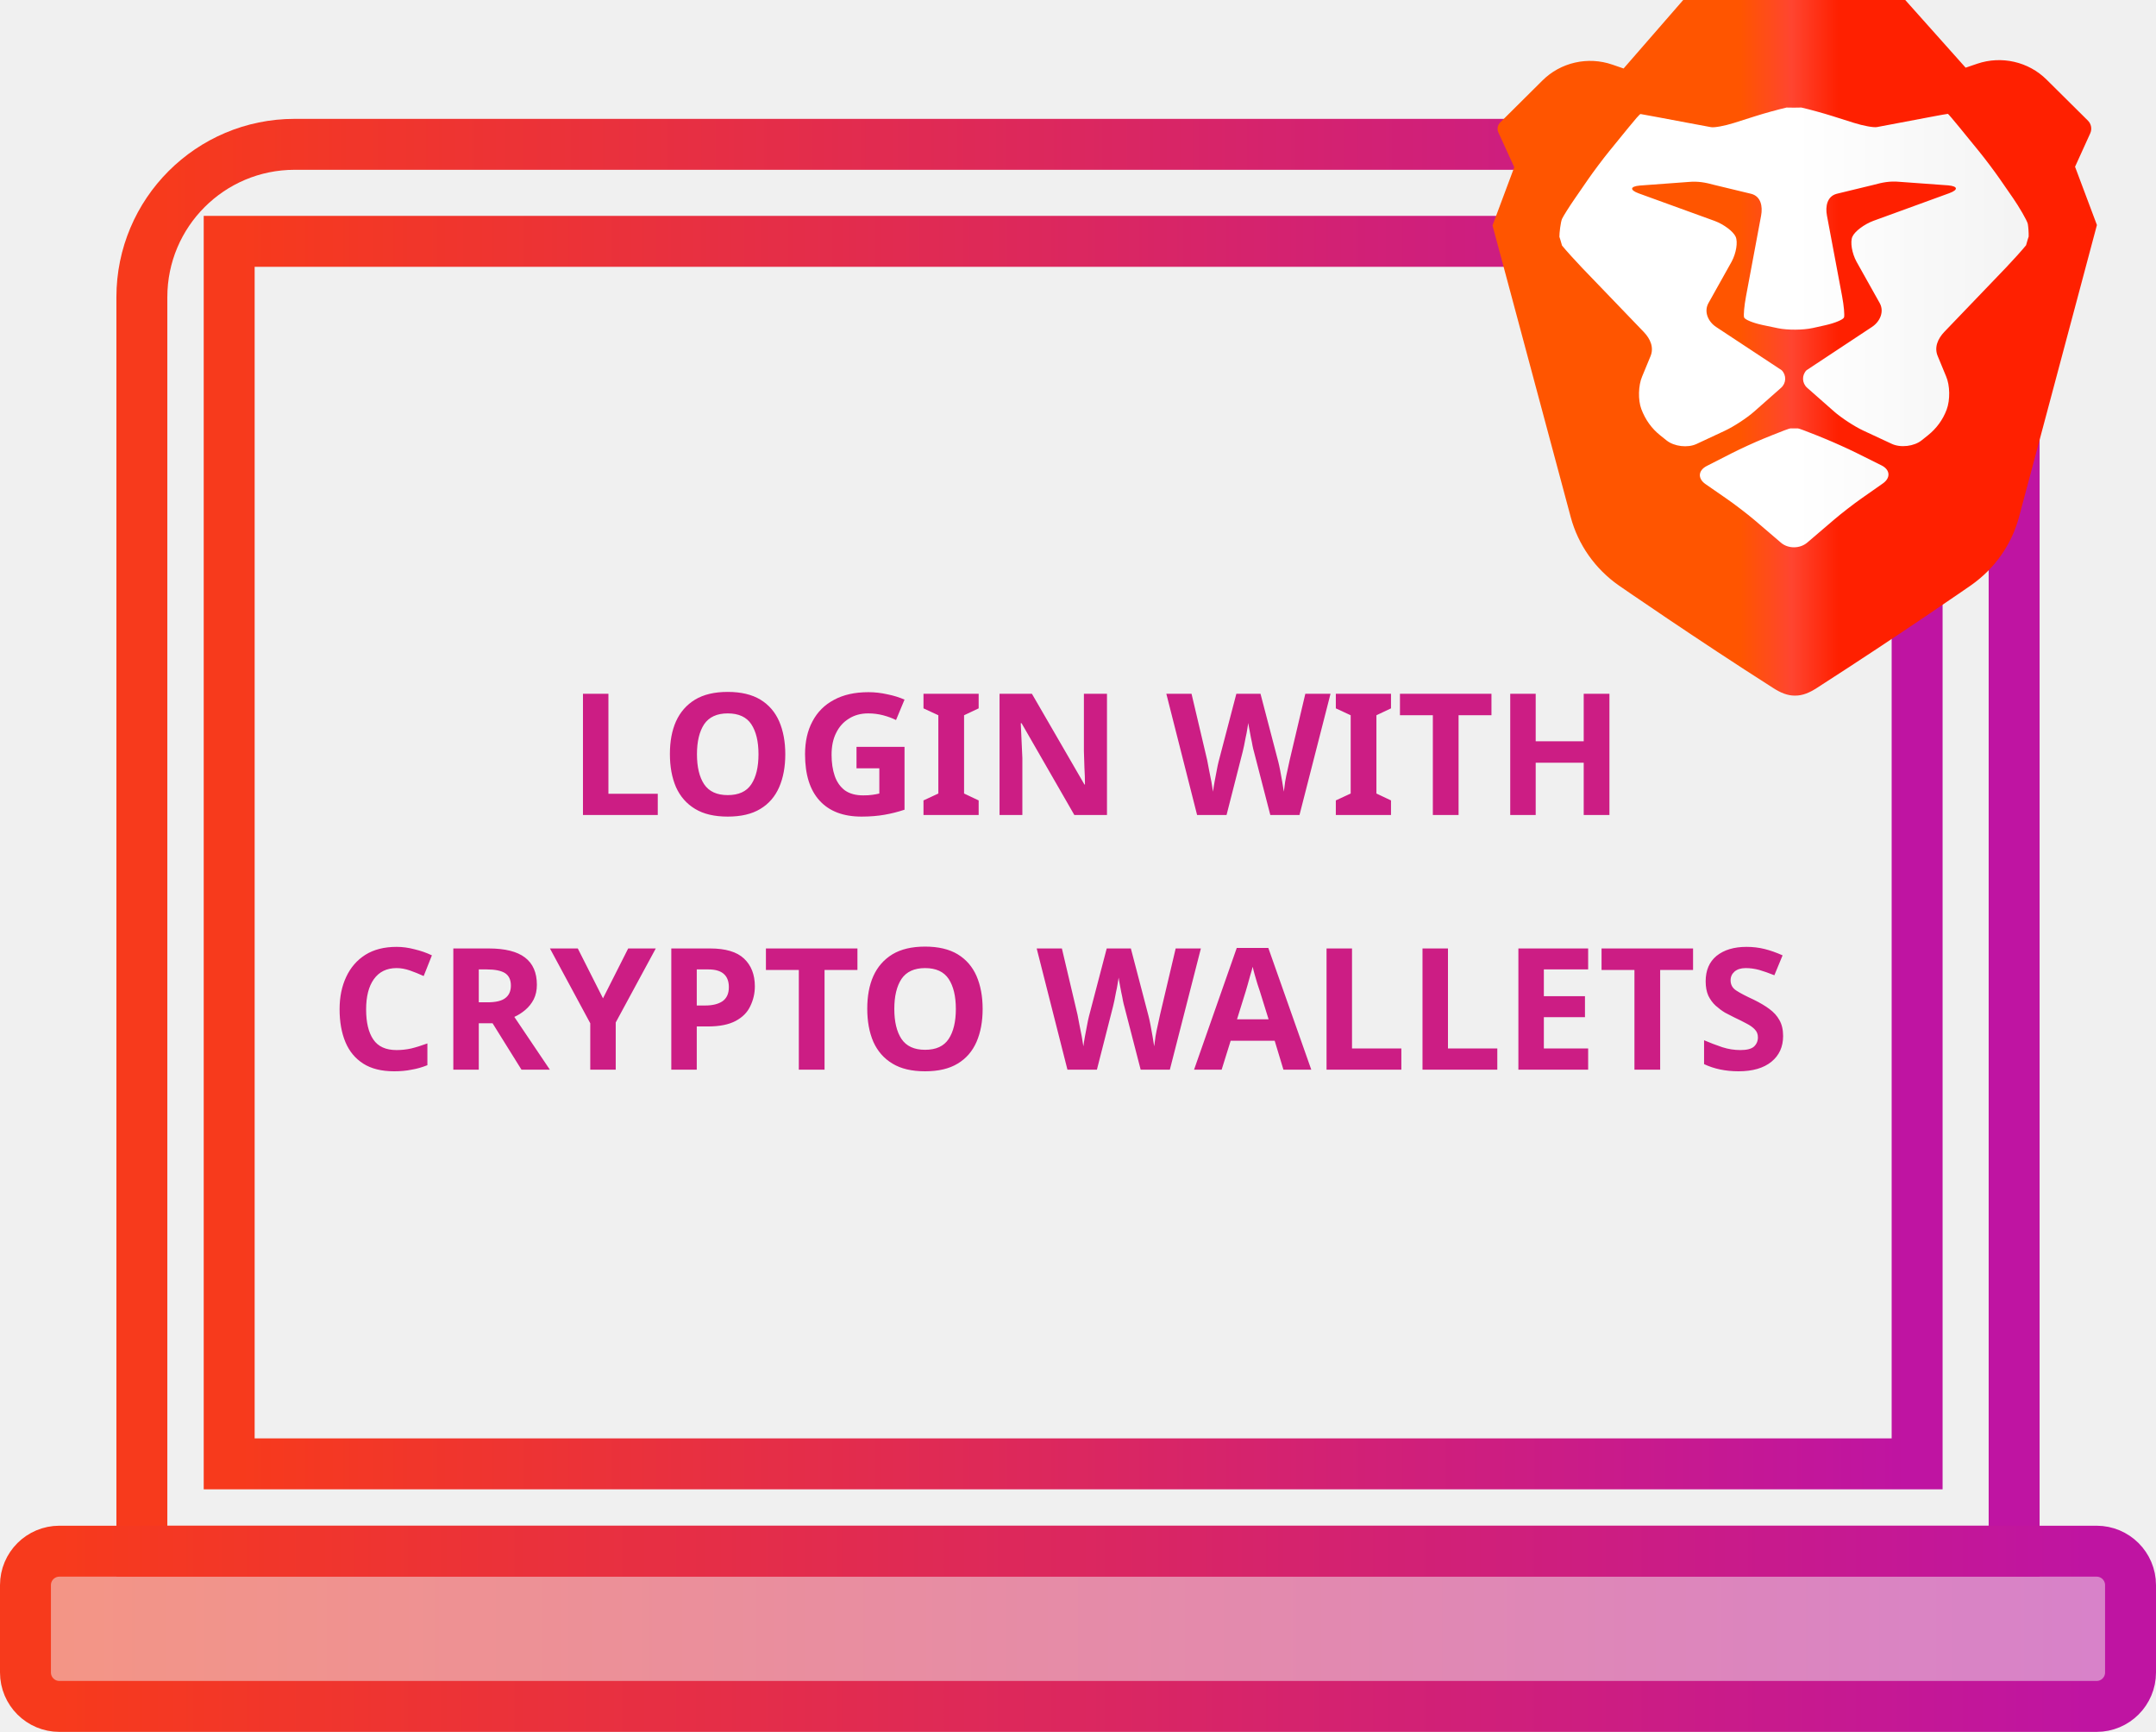
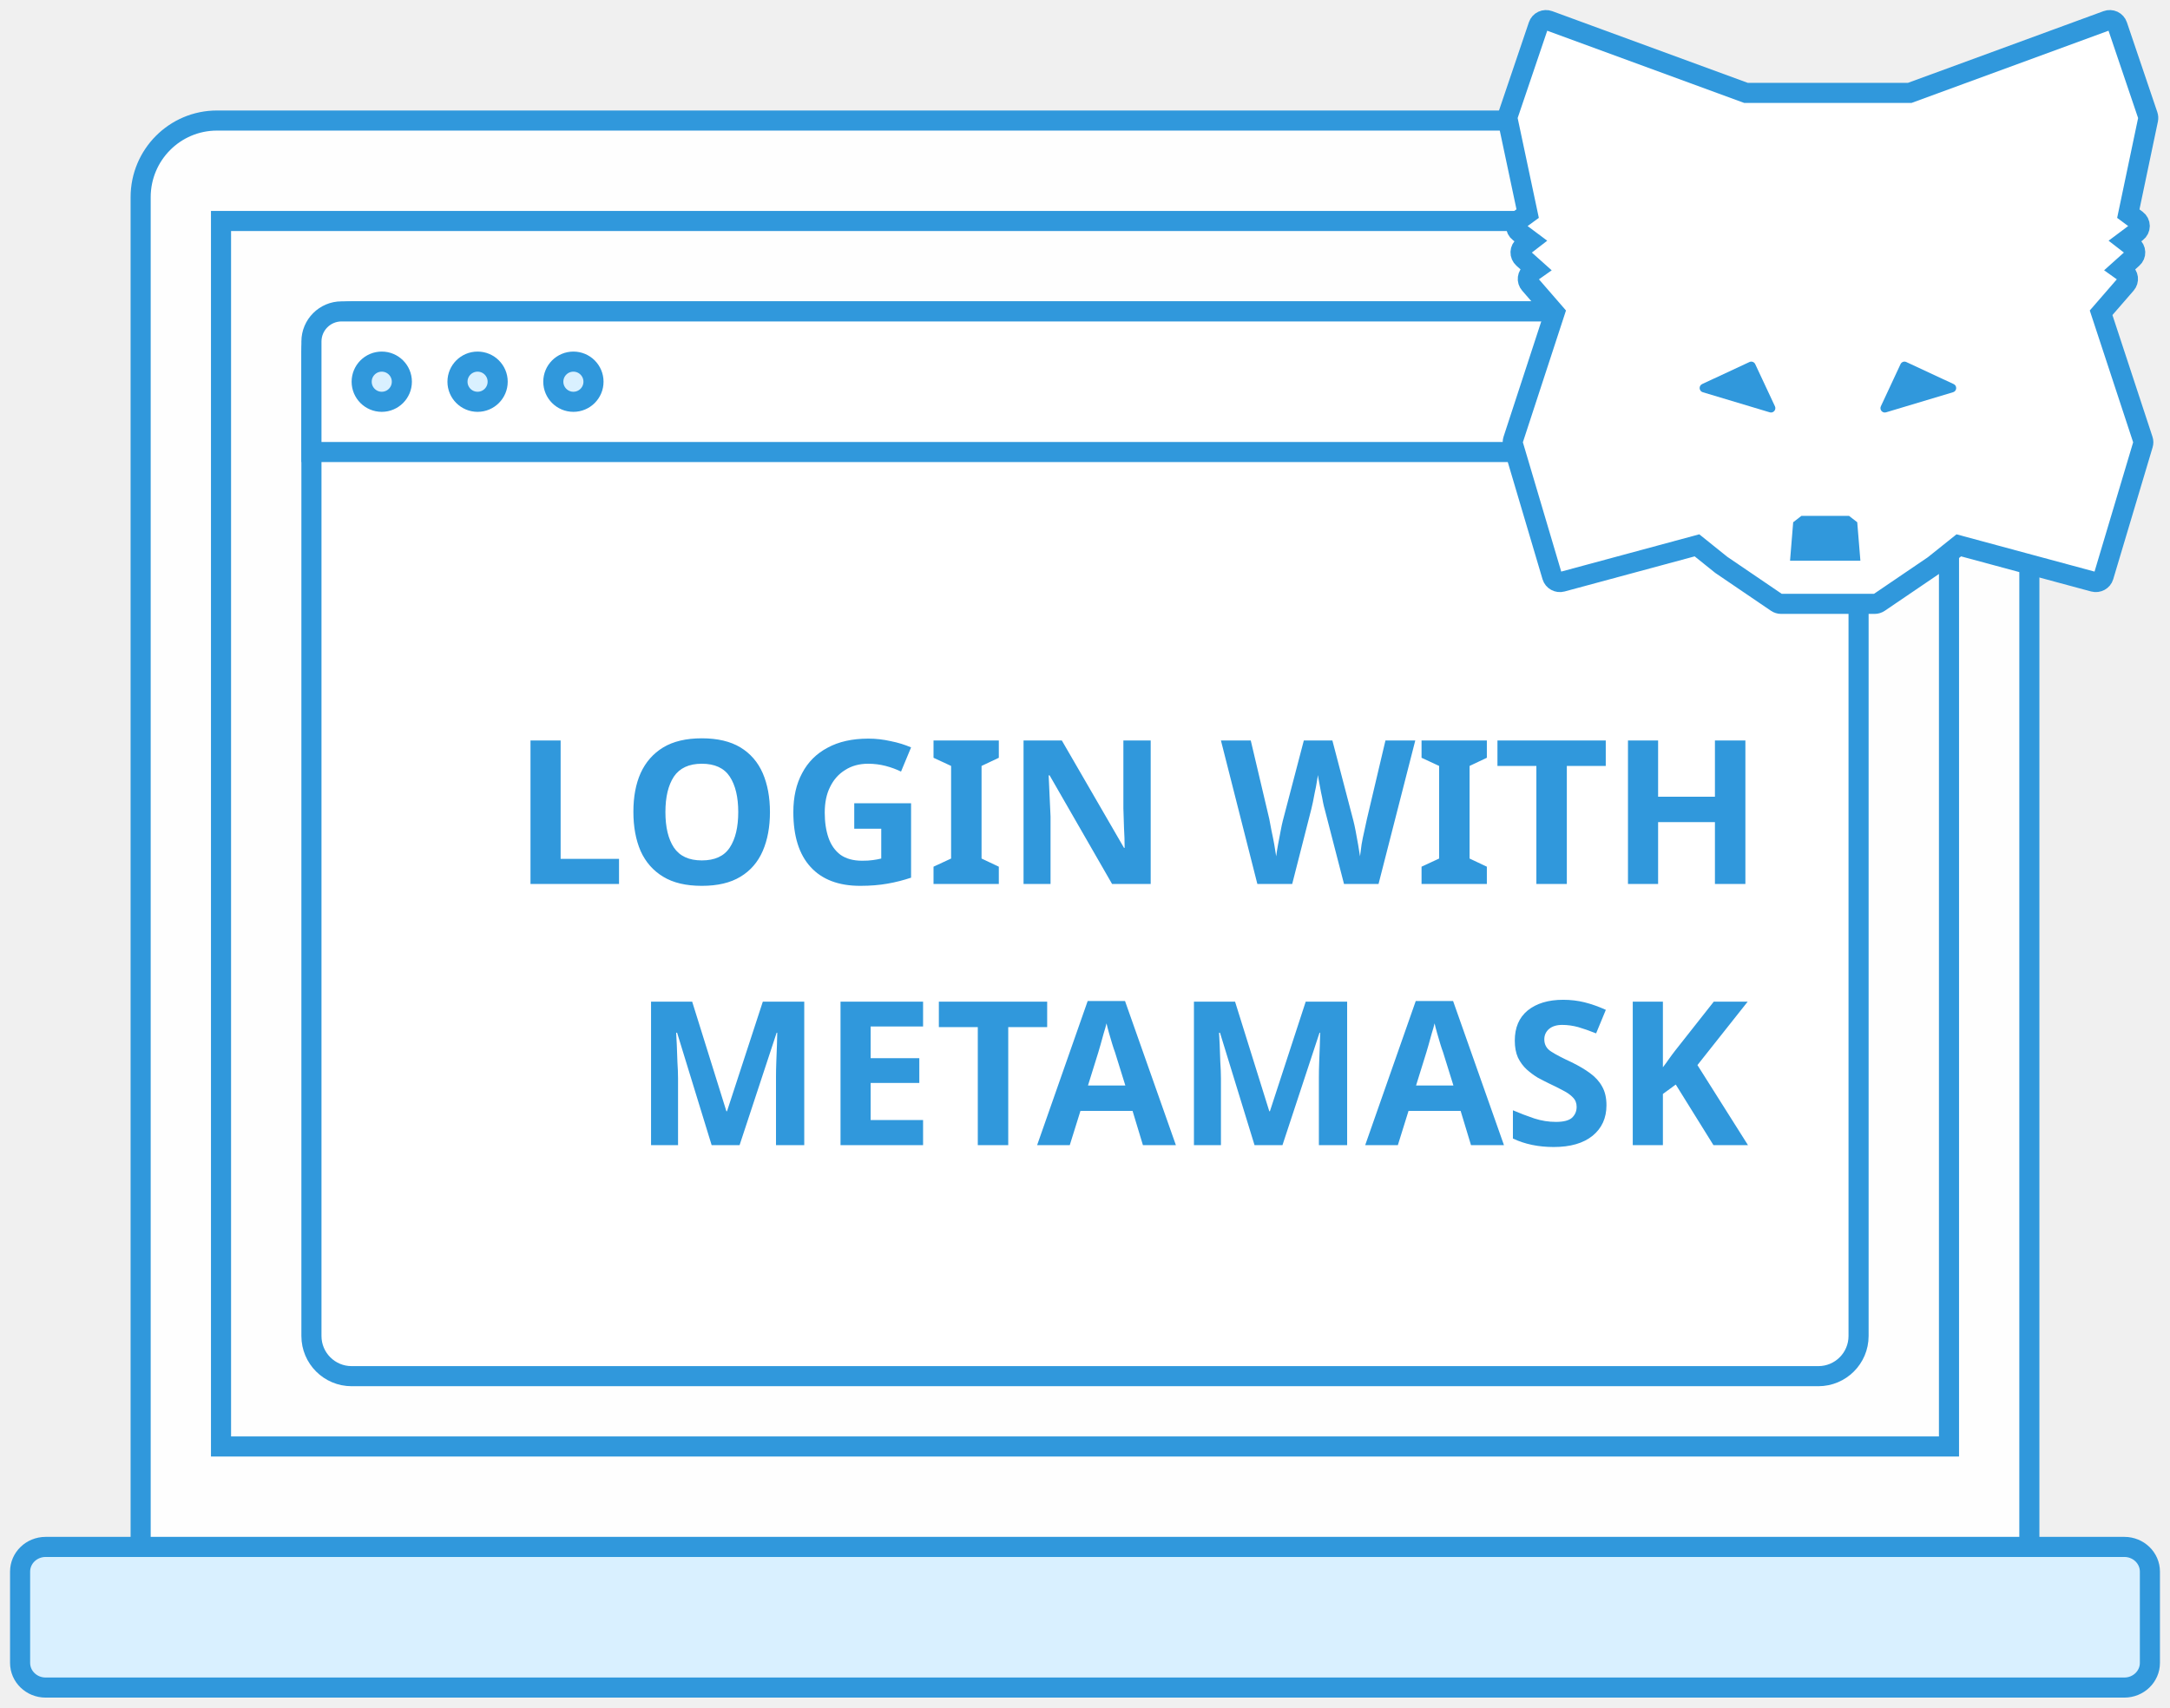
- <svg xmlns="http://www.w3.org/2000/svg" xmlns:xlink="http://www.w3.org/1999/xlink" width="127px" height="102px" viewBox="0 0 127 102" version="1.1">
-   <defs>
-     <linearGradient x1="98.682%" y1="50.222%" x2="1.318%" y2="50.222%" id="linearGradient-1">
-       <stop stop-color="#BF14A2" offset="0%" />
-       <stop stop-color="#F73A1C" offset="100%" />
-     </linearGradient>
-     <linearGradient x1="98.682%" y1="50.222%" x2="1.318%" y2="50.222%" id="linearGradient-2">
-       <stop stop-color="#BF14A2" offset="0%" />
-       <stop stop-color="#F73A1C" offset="100%" />
-     </linearGradient>
-     <linearGradient x1="98.682%" y1="50.222%" x2="1.318%" y2="50.222%" id="linearGradient-3">
-       <stop stop-color="#BF14A2" offset="0%" />
-       <stop stop-color="#F73A1C" offset="100%" />
-     </linearGradient>
-     <linearGradient x1="0%" y1="50.706%" x2="100%" y2="50.706%" id="linearGradient-4">
-       <stop stop-color="#FF5500" offset="0%" />
-       <stop stop-color="#FF5500" offset="40.988%" />
-       <stop stop-color="#FF4530" offset="49.434%" />
-       <stop stop-color="#FF2000" offset="57.237%" />
-       <stop stop-color="#FF2000" offset="100%" />
-     </linearGradient>
-     <polygon id="path-5" points="0 0.075 27.642 0.075 27.642 20.025 0 20.025" />
-     <linearGradient x1="50%" y1="100%" x2="96.767%" y2="100%" id="linearGradient-7">
-       <stop stop-color="#FFFFFF" offset="0%" />
-       <stop stop-color="#F4F4F4" offset="100%" />
-     </linearGradient>
-   </defs>
-   <g id="MM-Assets" stroke="none" stroke-width="1" fill="none" fill-rule="evenodd">
-     <g id="Artboard" transform="translate(-224, -525)">
-       <g id="login-with-cryptowallets" transform="translate(225.5, 525)">
-         <text id="LOGIN-WITH-CRYPTO-WA" font-family="Poppins-Bold, Poppins" font-size="10" font-weight="bold" fill="#CC1D84">
-           <tspan x="31.935" y="48">LOGIN WITH</tspan>
-           <tspan x="17.925" y="63">CRYPTO WALLETS</tspan>
-         </text>
-         <path d="M15.857,8.5 L108.143,8.5 C113.113,8.5 117.143,12.529 117.143,17.5 L117.143,91.357 L117.143,91.357 L6.857,91.357 L6.857,17.5 C6.857,12.529 10.887,8.5 15.857,8.5 Z" id="Rectangle" stroke="url(#linearGradient-1)" stroke-width="3" />
-         <rect id="Rectangle" stroke="url(#linearGradient-2)" stroke-width="3" fill-opacity="0.5" fill="url(#linearGradient-2)" x="0" y="91.357" width="124" height="9.143" rx="2" />
-         <rect id="Rectangle" stroke="url(#linearGradient-3)" stroke-width="3" x="12" y="14.214" width="99.429" height="72" />
-         <g id="Full-Color/logos/brave" transform="translate(83, -0)">
-           <g id="Group-2" transform="translate(3.416667, 0)">
-             <path d="M35.603,13.252 L34.315,9.821 L35.21,7.851 C35.325,7.597 35.27,7.299 35.071,7.102 L32.635,4.686 C31.57,3.631 29.981,3.268 28.55,3.754 L27.869,3.986 L24.312,-1.24344979e-14 L19.08,-1.24344979e-14 L15.763,-1.24344979e-14 L11.233,-1.24344979e-14 L7.722,4.034 L7.06,3.806 C5.616,3.307 4.007,3.674 2.935,4.747 L0.457,7.208 C0.298,7.365 0.254,7.602 0.347,7.804 L1.282,9.849 L4.35578918e-05,13.278 L0.83,16.369 L4.609,30.459 C5.044,32.084 6.047,33.506 7.441,34.481 C7.441,34.481 12.03,37.654 16.558,40.536 C16.956,40.789 17.372,40.975 17.819,40.968 C18.266,40.974 18.682,40.789 19.08,40.534 C24.165,37.266 28.189,34.468 28.189,34.468 C29.582,33.492 30.583,32.068 31.016,30.442 L34.778,16.347 L35.603,13.252 Z" id="Fill-1" fill="url(#linearGradient-4)" />
-             <g id="face" transform="translate(3.940725, 6.232)">
-               <g id="Group-5" transform="translate(0, 0.026096)">
-                 <mask id="mask-6" fill="white">
-                   <use xlink:href="#path-5" />
-                 </mask>
-                 <g id="Clip-4" />
+ <svg xmlns="http://www.w3.org/2000/svg" width="108px" height="85px" viewBox="0 0 108 85" version="1.1">
+   <defs />
+   <g id="Import-account" stroke="none" stroke-width="1" fill="none" fill-rule="evenodd">
+     <g id="hardware-connect" transform="translate(-457, -1057)">
+       <g id="Group-11" transform="translate(356, 929)">
+         <g id="use-dapps" transform="translate(102, 129)">
+           <g id="Group-3">
+             <path d="M96.202,83 L9.798,83 C7.701,83 6,81.292 6,79.185 L6,8.815 C6,6.708 7.701,5 9.798,5 L96.202,5 C98.3,5 100,6.708 100,8.815 L100,79.185 C100,81.292 98.3,83 96.202,83" id="Fill-12" fill="#FEFEFE" />
+             <path d="M96.202,83 L9.798,83 C7.701,83 6,81.292 6,79.185 L6,8.815 C6,6.708 7.701,5 9.798,5 L96.202,5 C98.3,5 100,6.708 100,8.815 L100,79.185 C100,81.292 98.3,83 96.202,83 Z" id="Stroke-13" stroke="#3098DC" />
+             <path d="M104.73,83 L1.27,83 C0.568,83 0,82.45 0,81.771 L0,77.229 C0,76.55 0.568,76 1.27,76 L104.73,76 C105.431,76 106,76.55 106,77.229 L106,81.771 C106,82.45 105.431,83 104.73,83" id="Fill-14" fill="#D9F0FF" />
+             <path d="M104.73,83 L1.27,83 C0.568,83 0,82.45 0,81.771 L0,77.229 C0,76.55 0.568,76 1.27,76 L104.73,76 C105.431,76 106,76.55 106,77.229 L106,81.771 C106,82.45 105.431,83 104.73,83 Z" id="Stroke-15" stroke="#3098DC" />
+             <polygon id="Fill-16" fill="#FEFEFE" points="10 71 96 71 96 10 10 10" />
+             <polygon id="Stroke-17" stroke="#3098DC" points="10 71 96 71 96 10 10 10" />
+             <rect id="Rectangle-2" stroke="#3098DC" fill="#FFFFFF" x="14.5" y="14.5" width="77" height="53" rx="2" />
+             <path d="M14.5,21.5 L91.5,21.5 L91.5,16 C91.5,15.172 90.828,14.5 90,14.5 L16,14.5 C15.172,14.5 14.5,15.172 14.5,16 L14.5,21.5 Z" id="Rectangle-3" stroke="#3098DC" fill="#FFFFFF" />
+             <g id="Group-6" transform="translate(17, 17)" fill="#D9F0FF" stroke="#3098DC">
+               <circle id="Oval-2" cx="1" cy="1" r="1" />
+               <circle id="Oval-2" cx="5.769" cy="1" r="1" />
+               <circle id="Oval-2" cx="10.538" cy="1" r="1" />
+             </g>
+             <g id="metamask-outline" transform="translate(73, 0)">
+               <g id="Group-6">
+                 <path d="M19.299,29.058 L14.647,29.058 C14.566,29.058 14.487,29.034 14.42,28.988 L11.668,27.117 L10.457,26.145 L3.74,27.959 C3.531,28.015 3.312,27.895 3.251,27.691 L1.303,21.123 C1.281,21.048 1.282,20.969 1.306,20.895 L3.375,14.568 L2.133,13.137 C2.061,13.054 2.027,12.945 2.041,12.837 C2.054,12.729 2.113,12.63 2.204,12.566 L2.426,12.409 L1.806,11.854 C1.719,11.775 1.672,11.665 1.676,11.551 C1.68,11.435 1.736,11.329 1.828,11.258 L2.178,10.988 L1.608,10.562 C1.509,10.488 1.45,10.37 1.451,10.249 C1.453,10.126 1.512,10.01 1.613,9.937 L2.031,9.632 L1.037,4.947 C1.022,4.88 1.027,4.809 1.05,4.742 L2.566,0.268 C2.6,0.167 2.675,0.083 2.772,0.038 C2.869,-0.007 2.982,-0.012 3.083,0.025 L12.898,3.624 L21.047,3.624 L30.863,0.025 C30.963,-0.013 31.076,-0.007 31.174,0.038 C31.272,0.084 31.346,0.167 31.38,0.268 L32.896,4.744 C32.918,4.808 32.923,4.878 32.909,4.946 L31.925,9.634 L32.337,9.939 C32.437,10.013 32.494,10.126 32.495,10.249 C32.495,10.37 32.437,10.487 32.339,10.561 L31.769,10.988 L32.118,11.258 C32.21,11.329 32.265,11.436 32.269,11.551 C32.274,11.666 32.227,11.776 32.14,11.853 L31.52,12.409 L31.742,12.567 C31.832,12.63 31.891,12.729 31.905,12.837 C31.918,12.945 31.884,13.055 31.812,13.138 L30.571,14.568 L32.652,20.893 C32.677,20.967 32.678,21.046 32.656,21.122 L30.694,27.692 C30.634,27.895 30.414,28.014 30.206,27.959 L23.488,26.145 L22.241,27.143 L19.525,28.988 C19.458,29.034 19.38,29.058 19.299,29.058 Z" id="Stroke-19" stroke="#3098DC" fill="#FFFFFF" />
+                 <polygon id="Fill-20" fill="#3098DC" points="18.024 24.677 15.657 24.677 15.246 24.995 15.09 26.909 18.591 26.909 18.434 24.995" />
+                 <path d="M20.589,17.125 L19.61,19.224 C19.531,19.394 19.689,19.578 19.868,19.524 L23.205,18.523 C23.395,18.466 23.414,18.201 23.233,18.118 L20.875,17.02 C20.767,16.97 20.64,17.017 20.589,17.125" id="Fill-21" fill="#3098DC" />
+                 <path d="M13.07,17.02 L10.715,18.117 C10.535,18.201 10.554,18.465 10.744,18.523 L14.081,19.524 C14.26,19.578 14.417,19.393 14.338,19.223 L13.356,17.124 C13.305,17.017 13.178,16.97 13.07,17.02" id="Fill-22" fill="#3098DC" />
              </g>
-               <path d="M14.052,18.999 C14.102,18.999 14.58,19.175 15.114,19.391 L15.114,19.391 L15.608,19.592 C16.141,19.808 16.999,20.195 17.513,20.45 L17.513,20.45 L18.973,21.177 C19.487,21.432 19.524,21.91 19.055,22.239 L19.055,22.239 L17.81,23.112 C17.34,23.44 16.602,24.011 16.17,24.381 C15.737,24.751 15.031,25.355 14.6,25.723 C14.169,26.092 13.471,26.094 13.048,25.728 C12.625,25.362 11.925,24.762 11.491,24.396 C11.059,24.03 10.319,23.464 9.847,23.138 L9.847,23.138 L8.607,22.279 C8.135,21.953 8.169,21.473 8.68,21.212 L8.68,21.212 L10.148,20.463 C10.66,20.202 11.514,19.811 12.047,19.594 L12.047,19.594 L12.542,19.393 C13.075,19.176 13.552,18.999 13.603,18.999 L13.603,18.999 Z M14.251,0.101 C14.72,0.207 15.553,0.436 16.102,0.61 L16.102,0.61 L17.346,1.003 C17.895,1.177 18.506,1.289 18.703,1.252 C18.9,1.215 19.525,1.097 20.092,0.99 L20.092,0.99 L21.819,0.663 C22.386,0.556 22.851,0.471 22.885,0.473 C22.9,0.471 23.207,0.829 23.567,1.271 L23.567,1.271 L24.709,2.671 C25.07,3.112 25.629,3.856 25.953,4.324 L25.953,4.324 L26.733,5.451 C27.056,5.919 27.562,6.77 27.593,6.963 C27.626,7.157 27.647,7.488 27.642,7.7 L27.642,7.7 L27.583,7.883 L27.489,8.213 C27.239,8.519 26.711,9.105 26.316,9.518 L26.316,9.518 L22.683,13.304 C22.287,13.716 22.064,14.232 22.29,14.752 L22.29,14.752 L22.78,15.937 C23.005,16.456 23.027,17.317 22.811,17.894 C22.592,18.482 22.214,19.001 21.719,19.397 L21.719,19.397 L21.34,19.7 C20.893,20.058 20.101,20.152 19.579,19.909 L19.579,19.909 L17.906,19.13 C17.385,18.888 16.608,18.38 16.178,18.002 L16.178,18.002 L14.595,16.607 C14.286,16.334 14.269,15.866 14.556,15.573 L14.556,15.573 L18.412,13.023 C18.89,12.707 19.143,12.122 18.871,11.624 L18.871,11.624 L17.501,9.179 C17.229,8.68 17.12,8.017 17.259,7.706 C17.398,7.394 17.953,6.976 18.493,6.775 L18.493,6.775 L22.968,5.145 C23.508,4.945 23.479,4.738 22.905,4.685 L22.905,4.685 L20.045,4.477 C19.47,4.424 19.049,4.506 18.493,4.658 L18.493,4.658 L16.329,5.183 C15.773,5.335 15.655,5.915 15.76,6.47 L15.76,6.47 L16.653,11.216 C16.757,11.772 16.808,12.332 16.766,12.46 C16.725,12.589 16.23,12.796 15.667,12.921 L15.667,12.921 L14.927,13.086 C14.364,13.211 13.442,13.216 12.878,13.099 L12.878,13.099 L11.982,12.912 C11.418,12.794 10.922,12.592 10.879,12.464 C10.838,12.336 10.888,11.775 10.992,11.22 L10.992,11.22 L11.88,6.473 C11.984,5.917 11.866,5.338 11.31,5.186 L11.31,5.186 L9.145,4.664 C8.589,4.512 8.167,4.432 7.593,4.485 L7.593,4.485 L4.733,4.696 C4.158,4.749 4.13,4.956 4.67,5.156 L4.67,5.156 L9.148,6.781 C9.687,6.981 10.243,7.399 10.382,7.71 C10.522,8.021 10.414,8.683 10.143,9.182 L10.143,9.182 L8.775,11.628 C8.504,12.127 8.757,12.712 9.236,13.028 L9.236,13.028 L13.095,15.574 C13.383,15.866 13.366,16.335 13.057,16.608 L13.057,16.608 L11.475,18.005 C11.047,18.384 10.27,18.892 9.749,19.135 L9.749,19.135 L8.077,19.916 C7.556,20.159 6.764,20.066 6.316,19.71 L6.316,19.71 L5.937,19.407 C5.441,19.012 5.063,18.493 4.825,17.858 C4.626,17.327 4.647,16.468 4.871,15.947 L4.871,15.947 L5.36,14.763 C5.585,14.242 5.361,13.726 4.965,13.315 L4.965,13.315 L1.328,9.533 C0.933,9.121 0.404,8.535 0.154,8.23 L0.154,8.23 L0.059,7.9 L0,7.716 C-0.005,7.505 0.072,6.831 0.159,6.649 C0.247,6.467 0.583,5.935 0.906,5.467 L0.906,5.467 L1.685,4.338 C2.008,3.87 2.567,3.126 2.926,2.684 L2.926,2.684 L4.067,1.283 C4.426,0.841 4.733,0.481 4.779,0.484 C4.781,0.481 5.247,0.566 5.813,0.673 L5.813,0.673 L7.541,0.998 C8.108,1.104 8.733,1.221 8.931,1.257 C9.128,1.294 9.739,1.181 10.288,1.007 L10.288,1.007 L11.531,0.613 C12.08,0.438 12.913,0.208 13.382,0.102 L13.382,0.102 L13.816,0.108 Z" id="Combined-Shape" fill="url(#linearGradient-7)" />
            </g>
          </g>
+           <text id="LOGIN-WITH-METAMASK" font-family="RobotoMono-Bold, Roboto Mono" font-size="10" font-weight="bold" fill="#3098DC">
+             <tspan x="24.495" y="43">LOGIN WITH </tspan>
+             <tspan x="30.496" y="56">METAMASK</tspan>
+           </text>
        </g>
      </g>
    </g>
  </g>
</svg>
